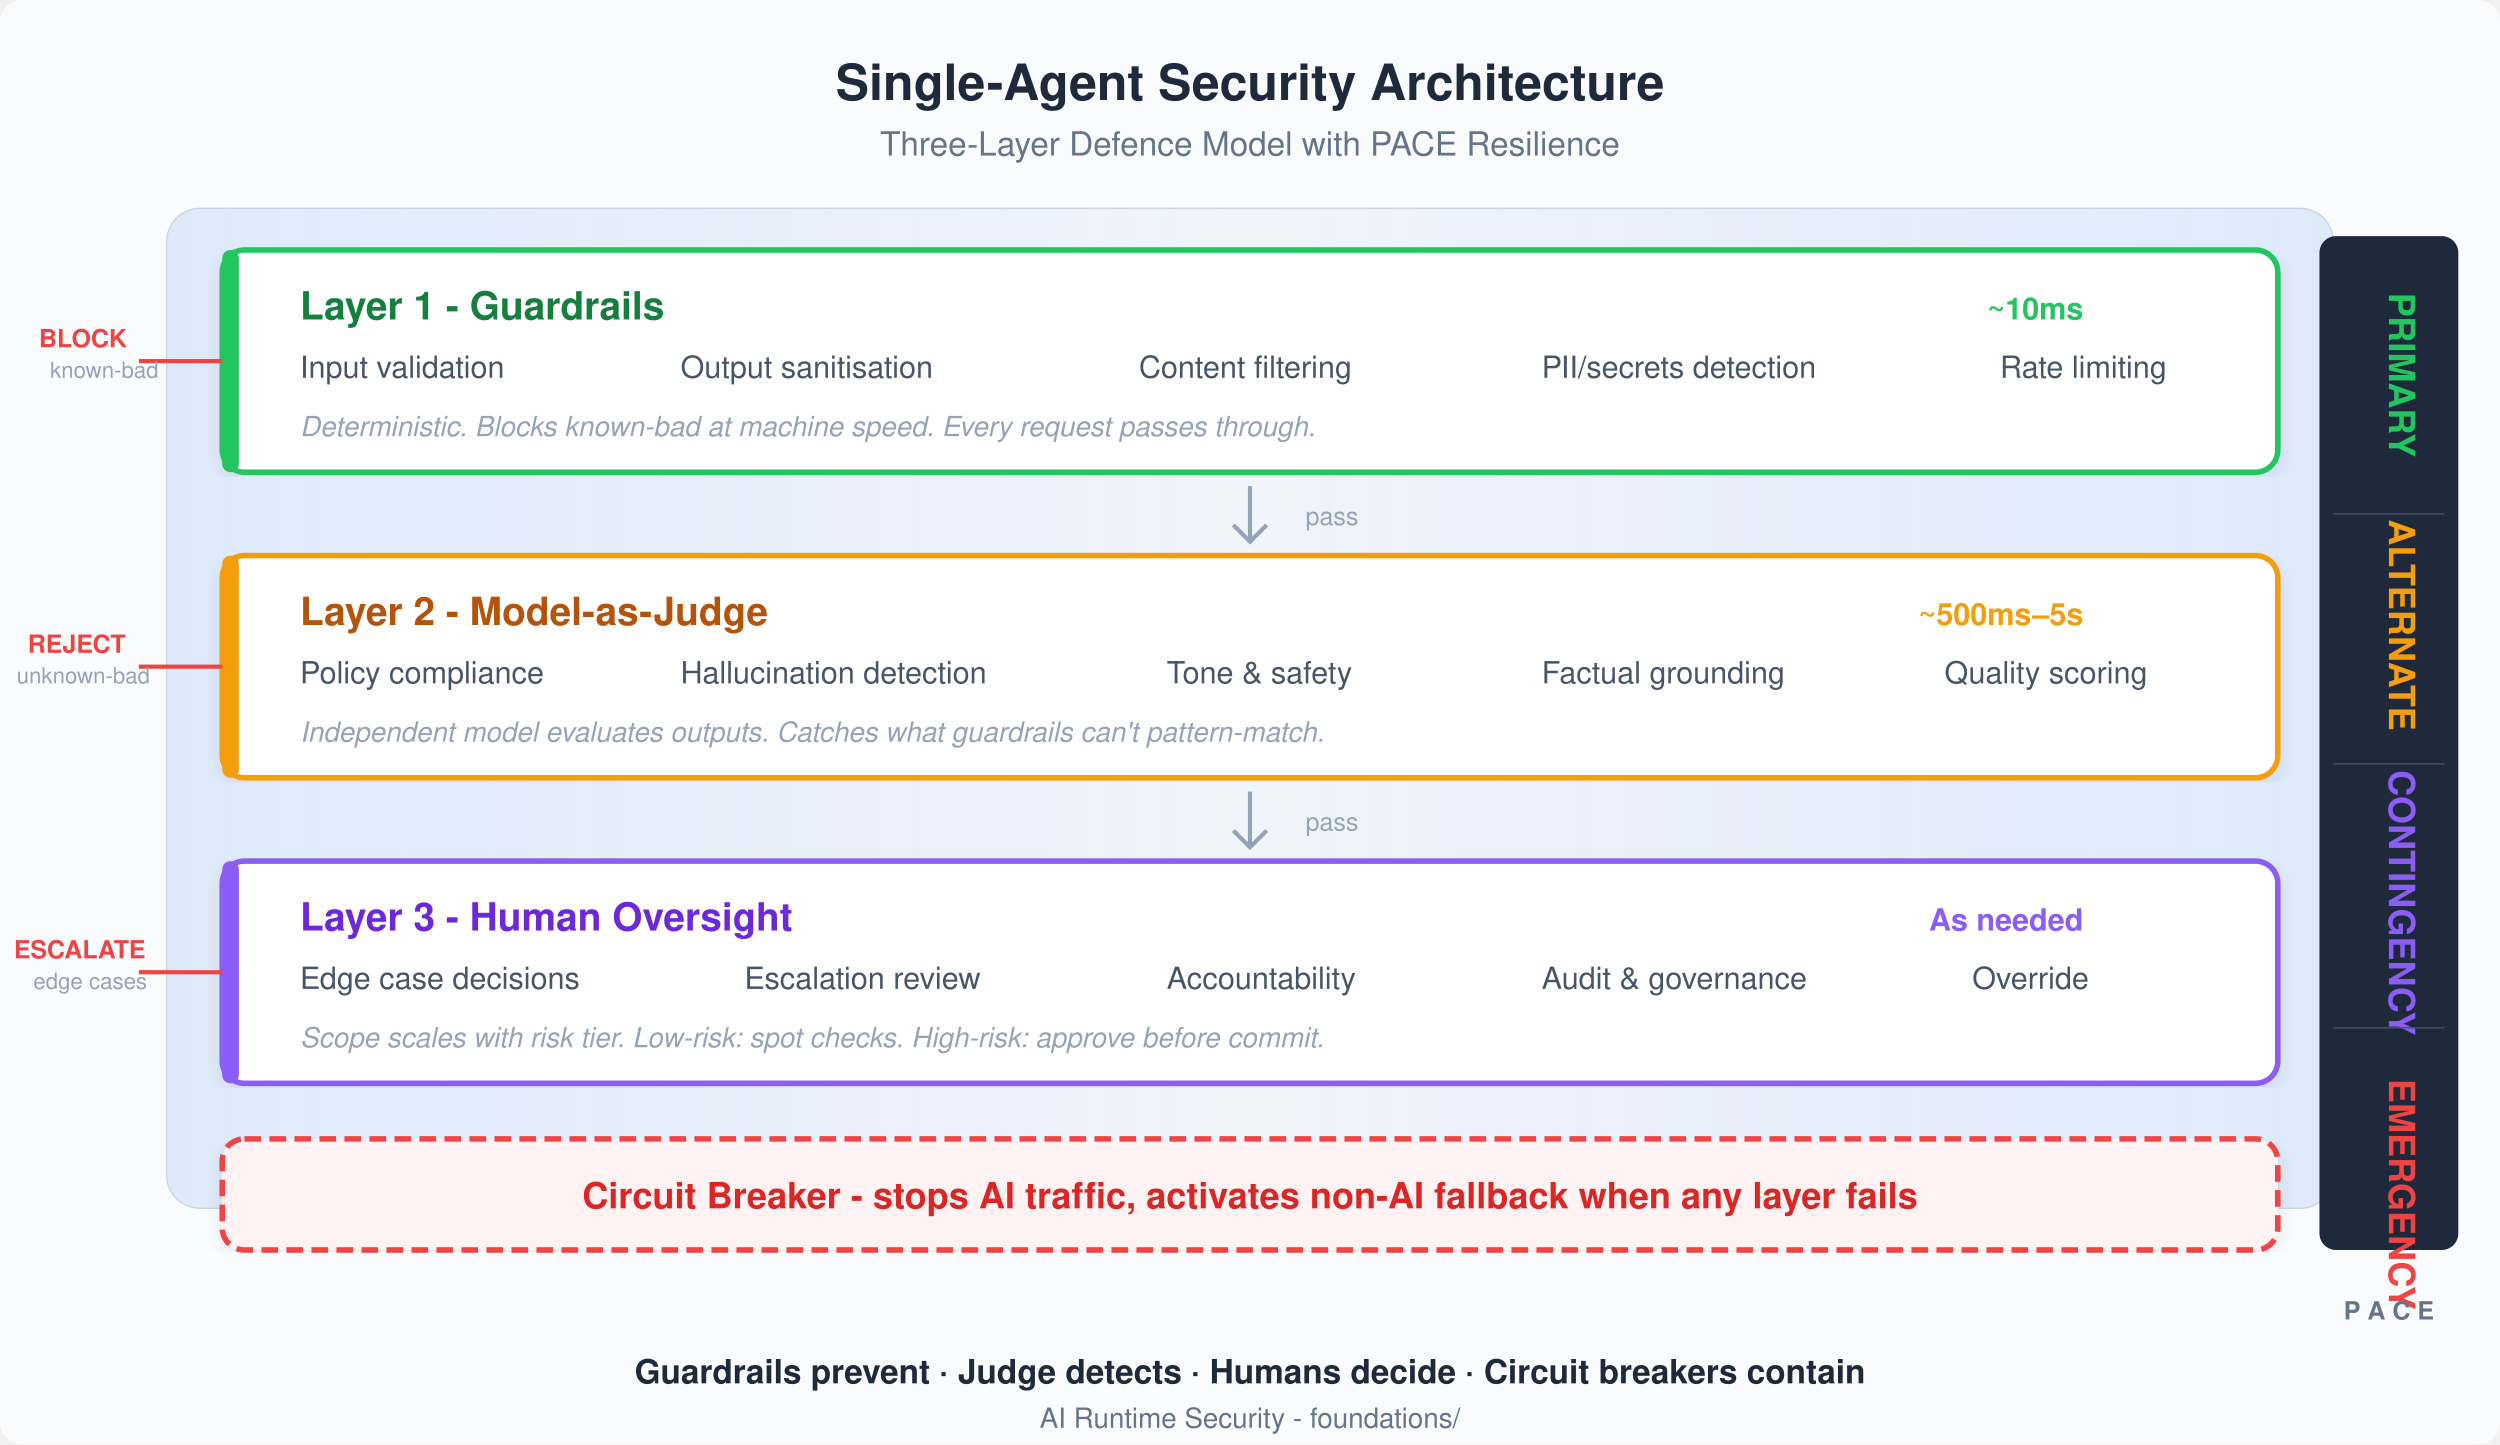
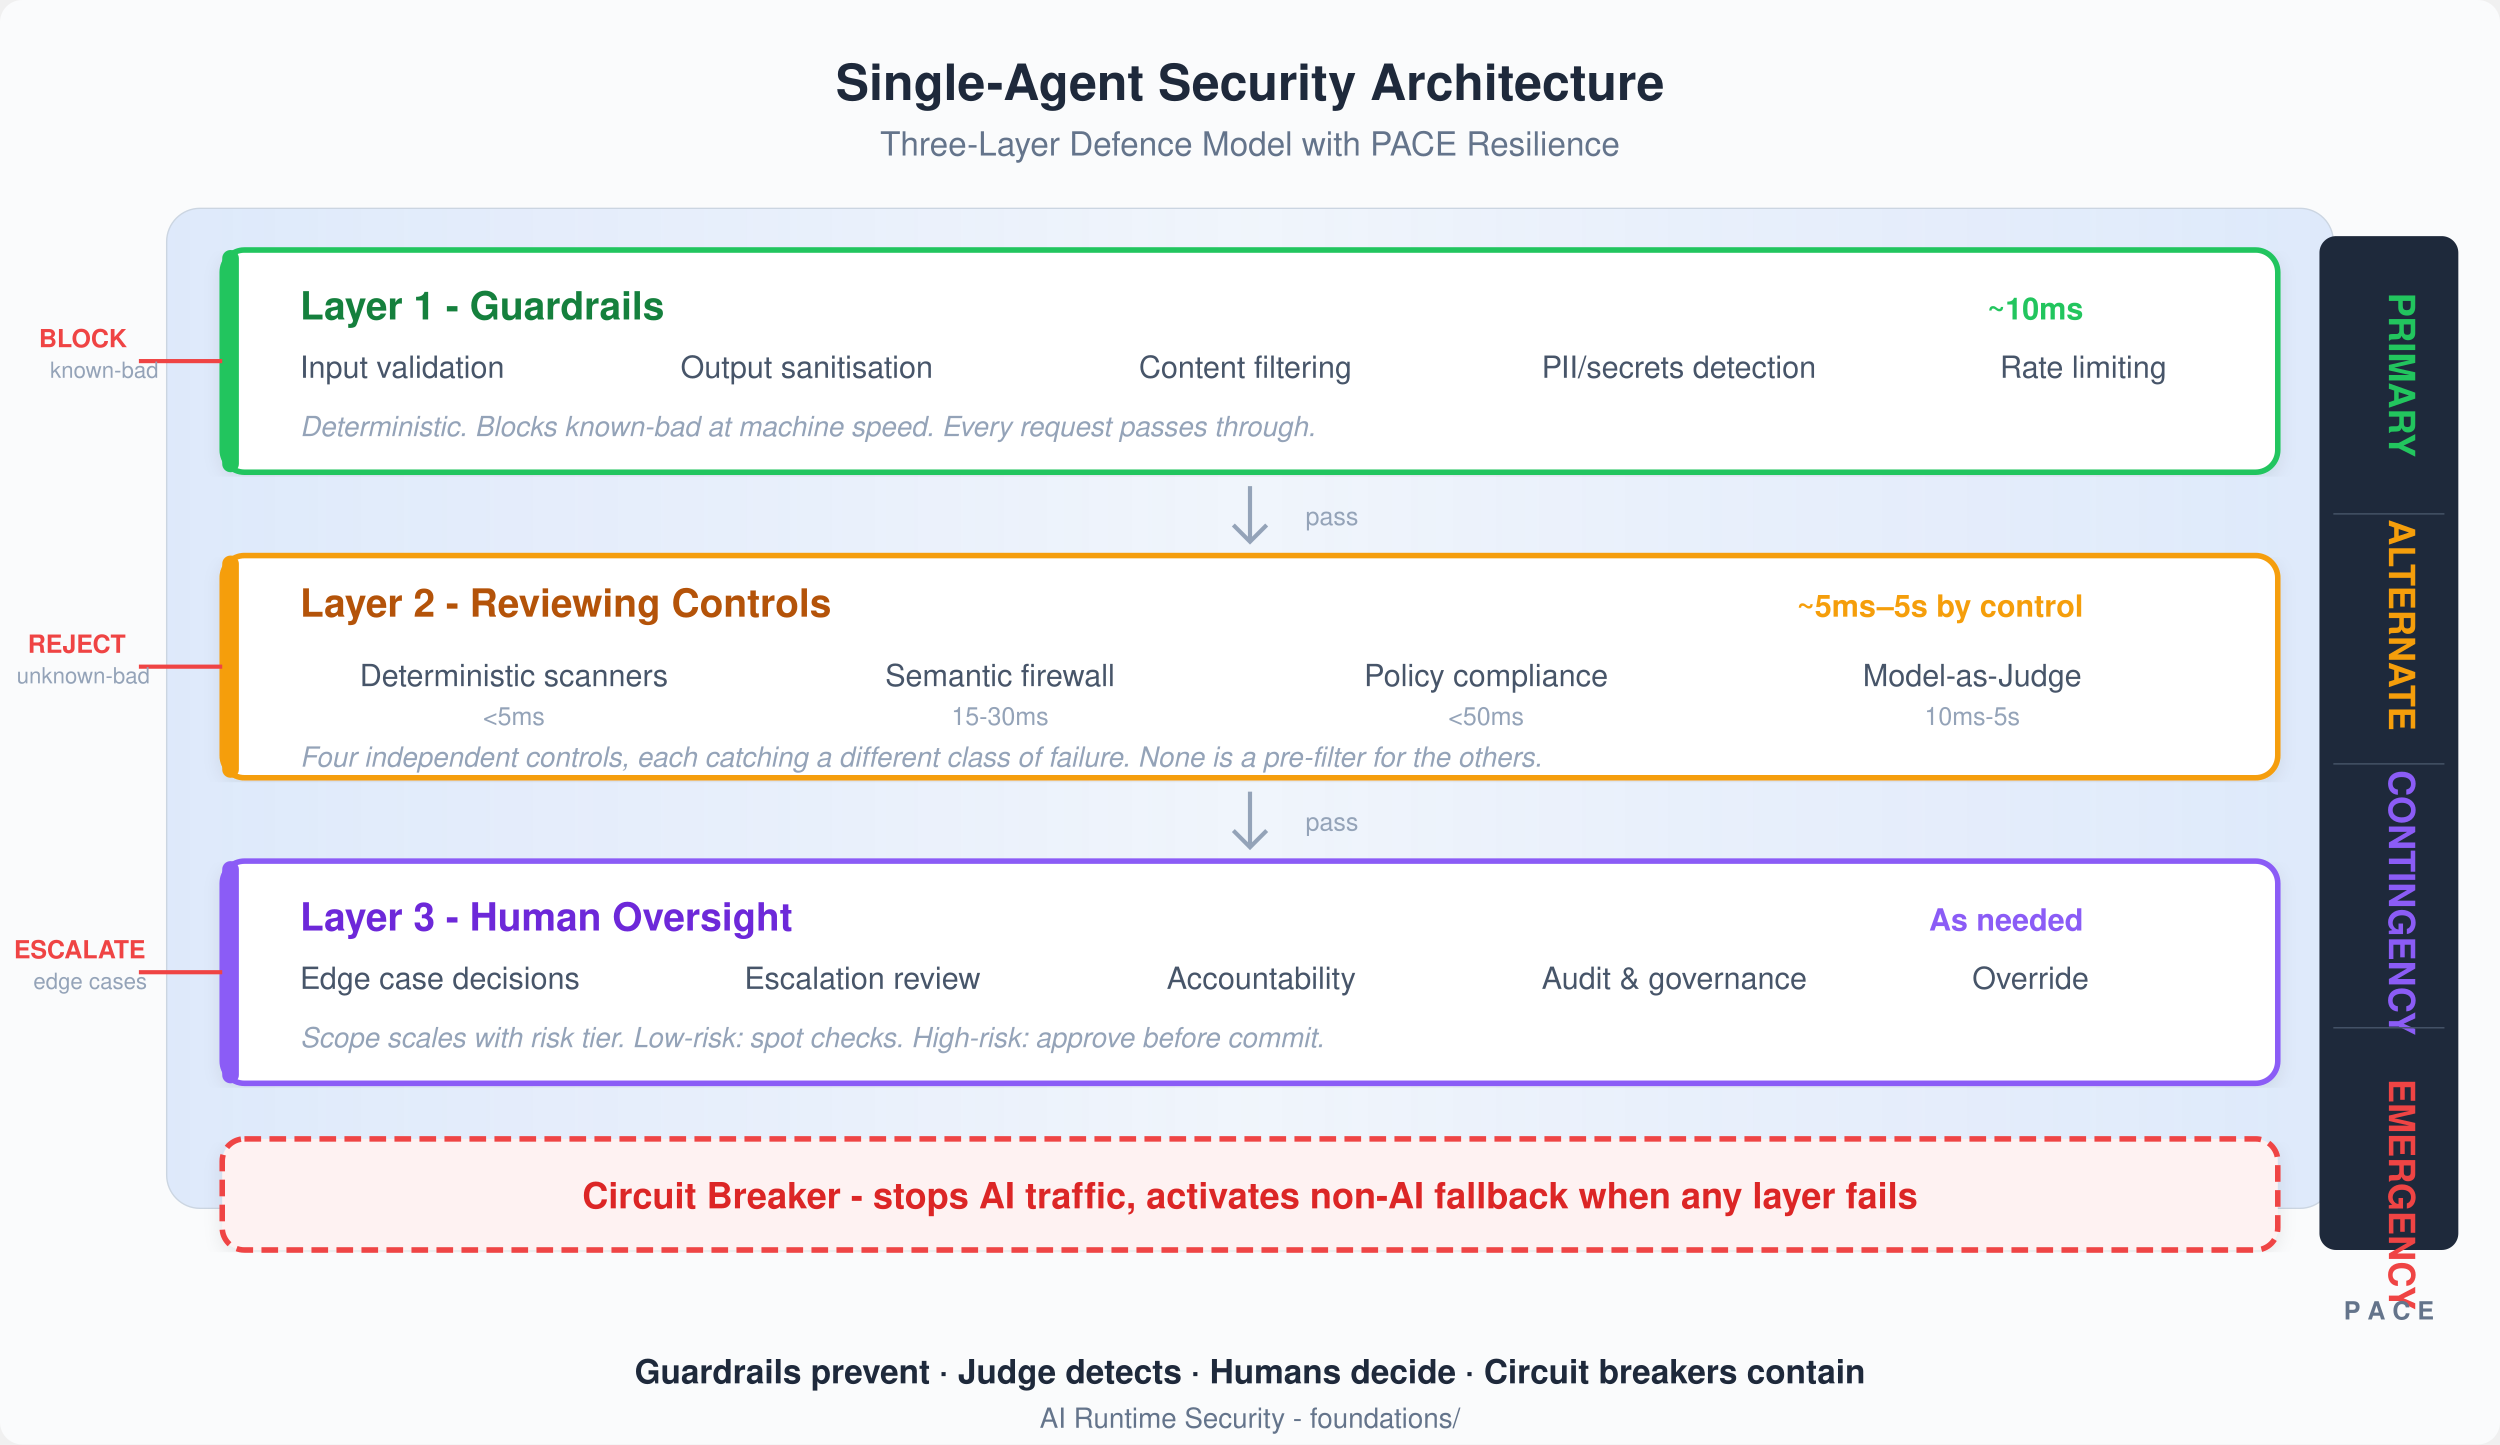
<svg xmlns="http://www.w3.org/2000/svg" width="900" height="520" viewBox="0 0 900 520" font-family="'Segoe UI', Helvetica, Arial, sans-serif">
  <defs>
    <filter id="shadow" x="-2%" y="-2%" width="104%" height="104%">
      <feDropShadow dx="0" dy="2" stdDeviation="3" flood-color="#000" flood-opacity="0.08" />
    </filter>
    <linearGradient id="flowGrad" x1="0%" y1="0%" x2="100%" y2="0%">
      <stop offset="0%" stop-color="#3b82f6" stop-opacity="0.15" />
      <stop offset="50%" stop-color="#3b82f6" stop-opacity="0.05" />
      <stop offset="100%" stop-color="#3b82f6" stop-opacity="0.15" />
    </linearGradient>
  </defs>
  <rect width="900" height="520" fill="#fafbfc" rx="8" />
  <text x="450" y="36" text-anchor="middle" font-size="18" font-weight="700" fill="#1e293b">Single-Agent Security Architecture</text>
  <text x="450" y="56" text-anchor="middle" font-size="12" fill="#64748b">Three-Layer Defence Model with PACE Resilience</text>
  <rect x="60" y="75" width="780" height="360" rx="12" fill="url(#flowGrad)" stroke="#cbd5e1" stroke-width="0.5" />
  <rect x="80" y="90" width="740" height="80" rx="8" fill="#ffffff" filter="url(#shadow)" stroke="#22c55e" stroke-width="2" />
  <rect x="80" y="90" width="6" height="80" rx="3" fill="#22c55e" />
  <text x="108" y="115" font-size="14" font-weight="700" fill="#15803d">Layer 1 - Guardrails</text>
  <text x="750" y="115" text-anchor="end" font-size="11" fill="#22c55e" font-weight="600">~10ms</text>
  <text x="108" y="136" font-size="11" fill="#475569">Input validation</text>
  <text x="245" y="136" font-size="11" fill="#475569">Output sanitisation</text>
  <text x="410" y="136" font-size="11" fill="#475569">Content filtering</text>
  <text x="555" y="136" font-size="11" fill="#475569">PII/secrets detection</text>
  <text x="720" y="136" font-size="11" fill="#475569">Rate limiting</text>
  <text x="108" y="157" font-size="10" fill="#94a3b8" font-style="italic">Deterministic. Blocks known-bad at machine speed. Every request passes through.</text>
  <path d="M450,175 L450,195 M444,189 L450,195 L456,189" stroke="#94a3b8" stroke-width="1.5" fill="none" />
  <text x="470" y="189" font-size="9" fill="#94a3b8">pass</text>
  <rect x="80" y="200" width="740" height="80" rx="8" fill="#ffffff" filter="url(#shadow)" stroke="#f59e0b" stroke-width="2" />
  <rect x="80" y="200" width="6" height="80" rx="3" fill="#f59e0b" />
-   <text x="108" y="225" font-size="14" font-weight="700" fill="#b45309">Layer 2 - Model-as-Judge</text>
-   <text x="750" y="225" text-anchor="end" font-size="11" fill="#f59e0b" font-weight="600">~500ms–5s</text>
-   <text x="108" y="246" font-size="11" fill="#475569">Policy compliance</text>
-   <text x="245" y="246" font-size="11" fill="#475569">Hallucination detection</text>
-   <text x="420" y="246" font-size="11" fill="#475569">Tone &amp; safety</text>
-   <text x="555" y="246" font-size="11" fill="#475569">Factual grounding</text>
-   <text x="700" y="246" font-size="11" fill="#475569">Quality scoring</text>
-   <text x="108" y="267" font-size="10" fill="#94a3b8" font-style="italic">Independent model evaluates outputs. Catches what guardrails can't pattern-match.</text>
+   <text x="108" y="222" font-size="14" font-weight="700" fill="#b45309">Layer 2 - Reviewing Controls</text>
+   <text x="750" y="222" text-anchor="end" font-size="11" fill="#f59e0b" font-weight="600">~5ms–5s by control</text>
+   <text x="185" y="247" text-anchor="middle" font-size="11" fill="#475569">Deterministic scanners</text>
+   <text x="185" y="261" text-anchor="middle" font-size="9" fill="#94a3b8">&lt;5ms</text>
+   <text x="360" y="247" text-anchor="middle" font-size="11" fill="#475569">Semantic firewall</text>
+   <text x="360" y="261" text-anchor="middle" font-size="9" fill="#94a3b8">15-30ms</text>
+   <text x="535" y="247" text-anchor="middle" font-size="11" fill="#475569">Policy compliance</text>
+   <text x="535" y="261" text-anchor="middle" font-size="9" fill="#94a3b8">&lt;50ms</text>
+   <text x="710" y="247" text-anchor="middle" font-size="11" fill="#475569">Model-as-Judge</text>
+   <text x="710" y="261" text-anchor="middle" font-size="9" fill="#94a3b8">10ms-5s</text>
+   <text x="108" y="276" font-size="10" fill="#94a3b8" font-style="italic">Four independent controls, each catching a different class of failure. None is a pre-filter for the others.</text>
  <path d="M450,285 L450,305 M444,299 L450,305 L456,299" stroke="#94a3b8" stroke-width="1.5" fill="none" />
  <text x="470" y="299" font-size="9" fill="#94a3b8">pass</text>
  <rect x="80" y="310" width="740" height="80" rx="8" fill="#ffffff" filter="url(#shadow)" stroke="#8b5cf6" stroke-width="2" />
  <rect x="80" y="310" width="6" height="80" rx="3" fill="#8b5cf6" />
  <text x="108" y="335" font-size="14" font-weight="700" fill="#6d28d9">Layer 3 - Human Oversight</text>
  <text x="750" y="335" text-anchor="end" font-size="11" fill="#8b5cf6" font-weight="600">As needed</text>
  <text x="108" y="356" font-size="11" fill="#475569">Edge case decisions</text>
  <text x="268" y="356" font-size="11" fill="#475569">Escalation review</text>
  <text x="420" y="356" font-size="11" fill="#475569">Accountability</text>
  <text x="555" y="356" font-size="11" fill="#475569">Audit &amp; governance</text>
  <text x="710" y="356" font-size="11" fill="#475569">Override</text>
  <text x="108" y="377" font-size="10" fill="#94a3b8" font-style="italic">Scope scales with risk tier. Low-risk: spot checks. High-risk: approve before commit.</text>
  <rect x="80" y="410" width="740" height="40" rx="8" fill="#fef2f2" filter="url(#shadow)" stroke="#ef4444" stroke-width="2" stroke-dasharray="6,3" />
  <text x="450" y="435" text-anchor="middle" font-size="13" font-weight="700" fill="#dc2626">Circuit Breaker - stops AI traffic, activates non-AI fallback when any layer fails</text>
  <rect x="835" y="85" width="50" height="365" rx="6" fill="#1e293b" />
  <text x="860" y="135" text-anchor="middle" font-size="13" font-weight="700" fill="#22c55e" transform="rotate(90,860,135)">PRIMARY</text>
  <line x1="840" y1="185" x2="880" y2="185" stroke="#475569" stroke-width="0.5" />
  <text x="860" y="225" text-anchor="middle" font-size="13" font-weight="700" fill="#f59e0b" transform="rotate(90,860,225)">ALTERNATE</text>
  <line x1="840" y1="275" x2="880" y2="275" stroke="#475569" stroke-width="0.5" />
  <text x="860" y="325" text-anchor="middle" font-size="13" font-weight="700" fill="#8b5cf6" transform="rotate(90,860,325)">CONTINGENCY</text>
  <line x1="840" y1="370" x2="880" y2="370" stroke="#475569" stroke-width="0.5" />
  <text x="860" y="430" text-anchor="middle" font-size="13" font-weight="700" fill="#ef4444" transform="rotate(90,860,430)">EMERGENCY</text>
  <text x="860" y="475" text-anchor="middle" font-size="9" fill="#64748b" font-weight="600">P A C E</text>
  <path d="M80,130 L50,130" stroke="#ef4444" stroke-width="1.5" fill="none" marker-end="none" />
  <text x="14" y="125" font-size="9" fill="#ef4444" font-weight="600">BLOCK</text>
  <text x="18" y="136" font-size="8" fill="#94a3b8">known-bad</text>
  <path d="M80,240 L50,240" stroke="#ef4444" stroke-width="1.5" fill="none" />
  <text x="10" y="235" font-size="9" fill="#ef4444" font-weight="600">REJECT</text>
  <text x="6" y="246" font-size="8" fill="#94a3b8">unknown-bad</text>
  <path d="M80,350 L50,350" stroke="#ef4444" stroke-width="1.5" fill="none" />
  <text x="5" y="345" font-size="9" fill="#ef4444" font-weight="600">ESCALATE</text>
  <text x="12" y="356" font-size="8" fill="#94a3b8">edge cases</text>
  <text x="450" y="498" text-anchor="middle" font-size="12" fill="#1e293b" font-weight="600">Guardrails prevent · Judge detects · Humans decide · Circuit breakers contain</text>
  <text x="450" y="514" text-anchor="middle" font-size="10" fill="#64748b">AI Runtime Security - foundations/</text>
</svg>
